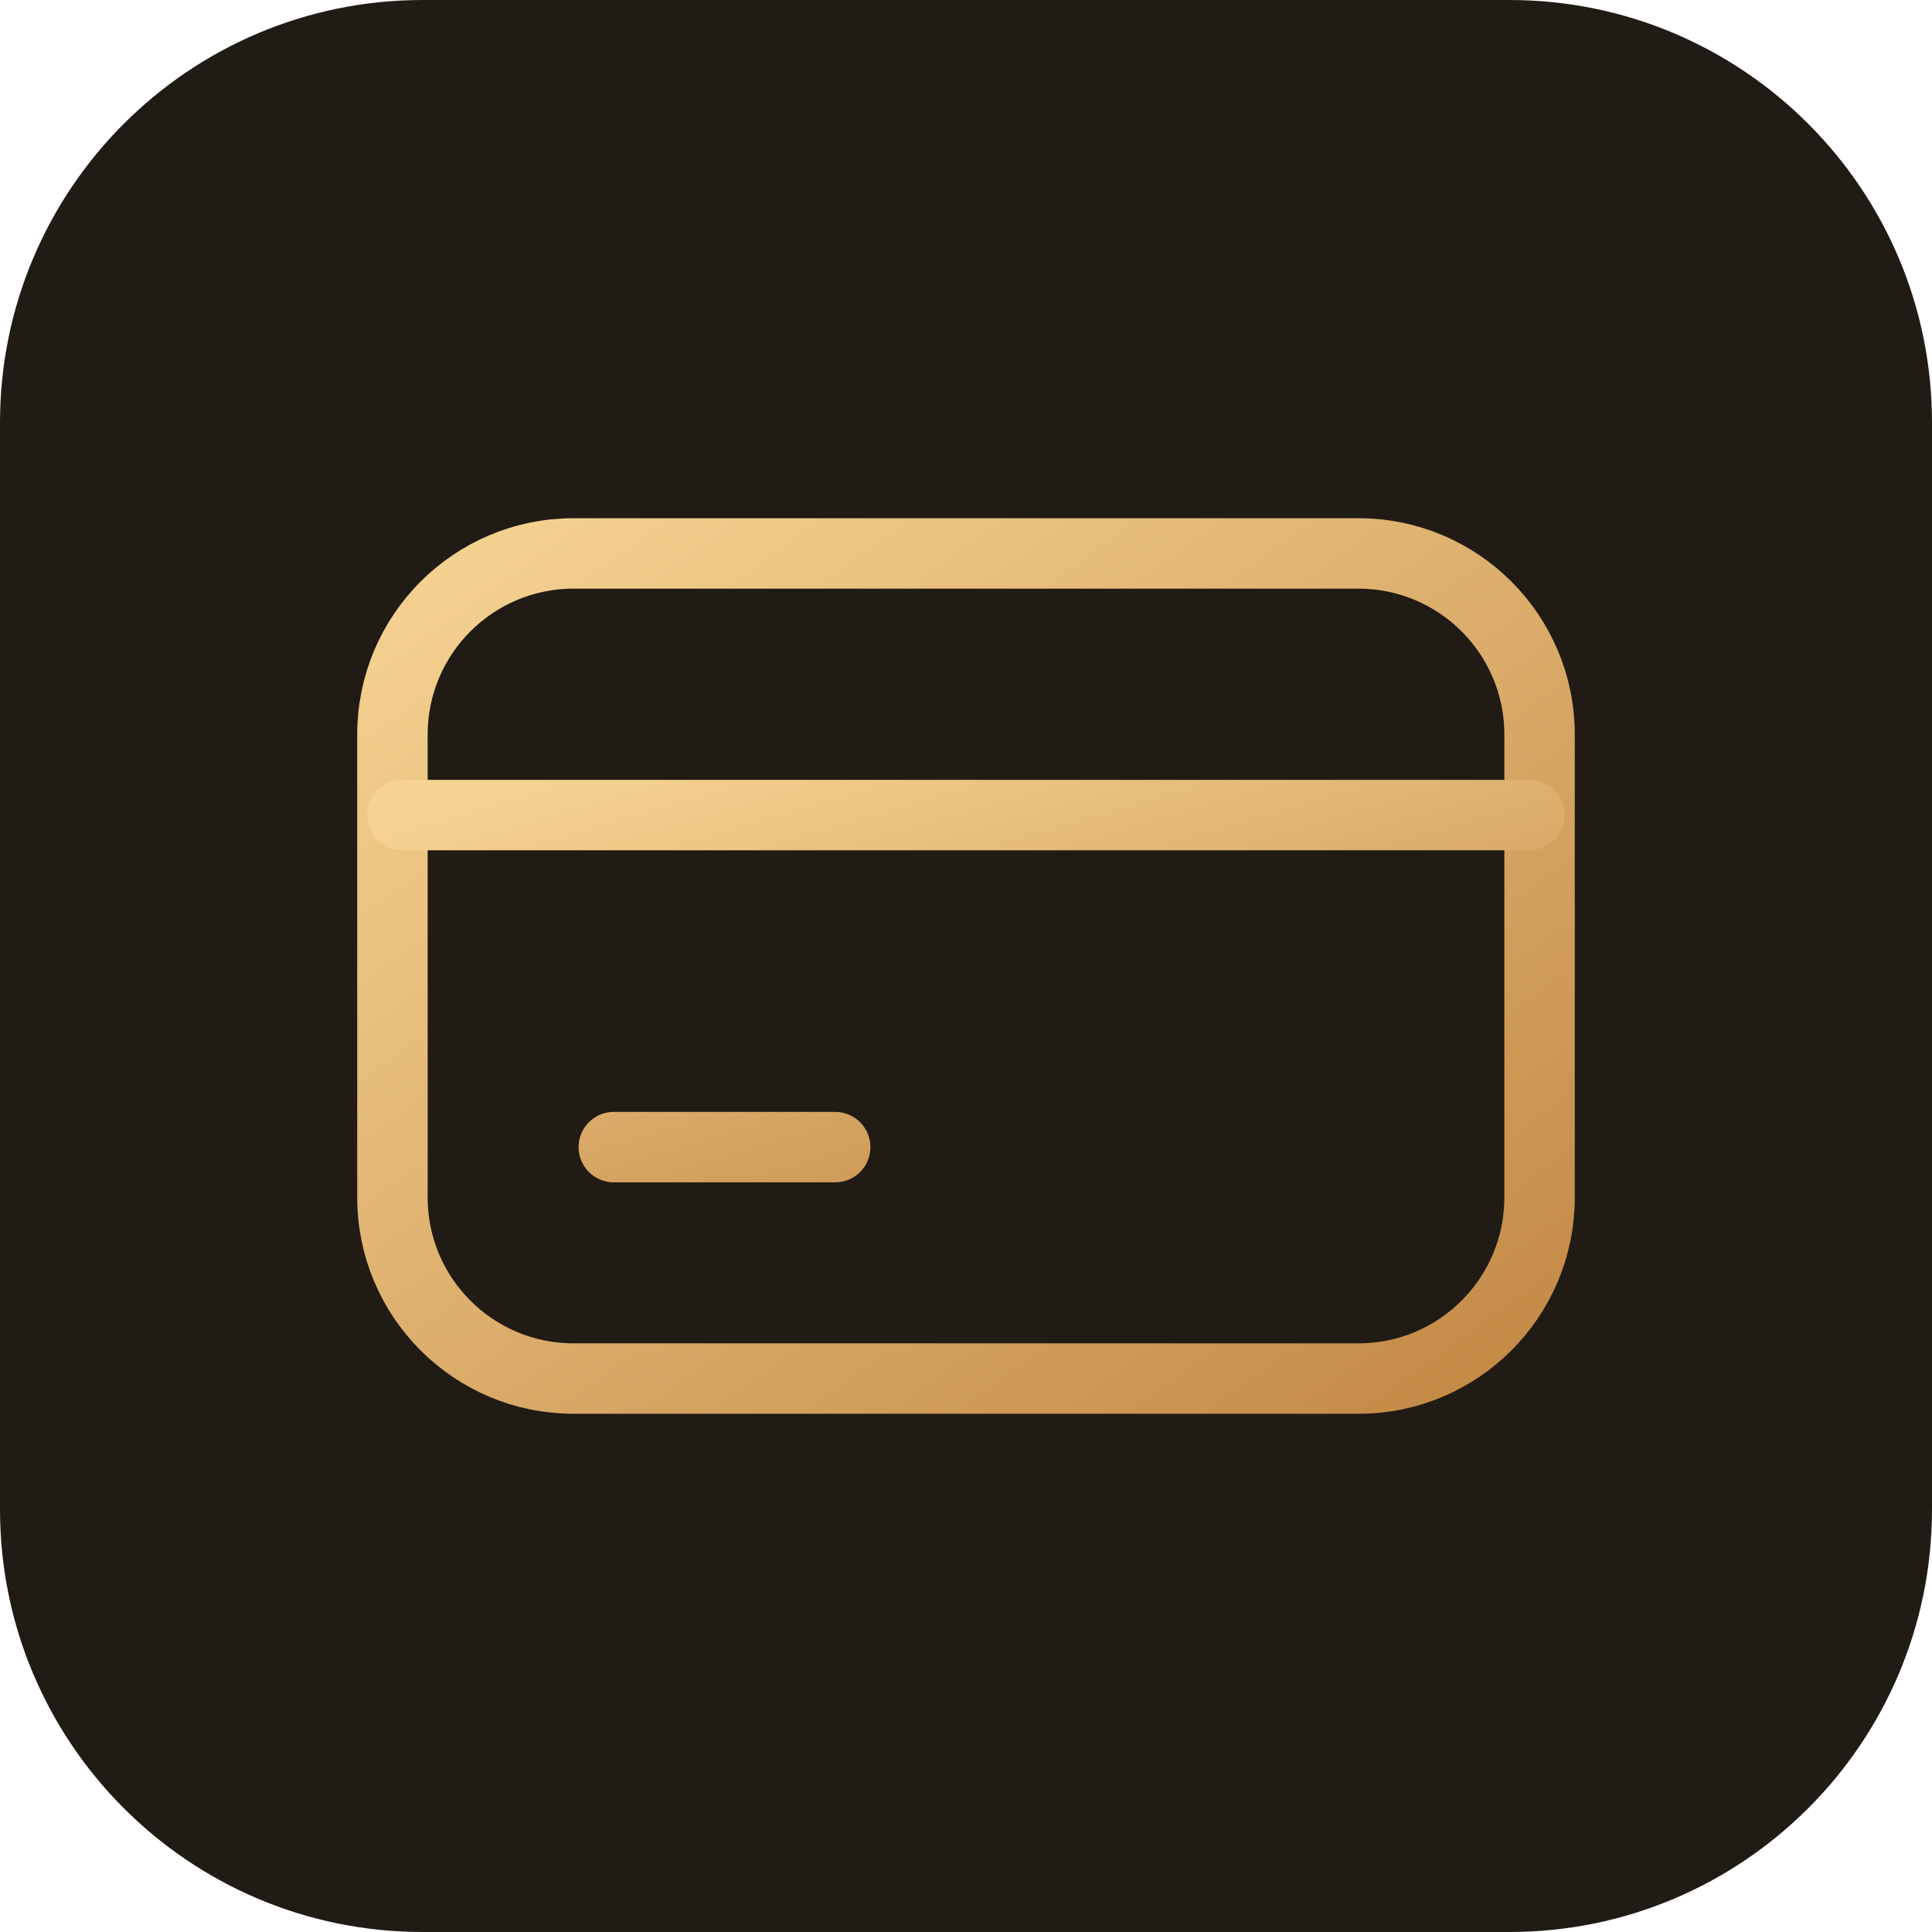
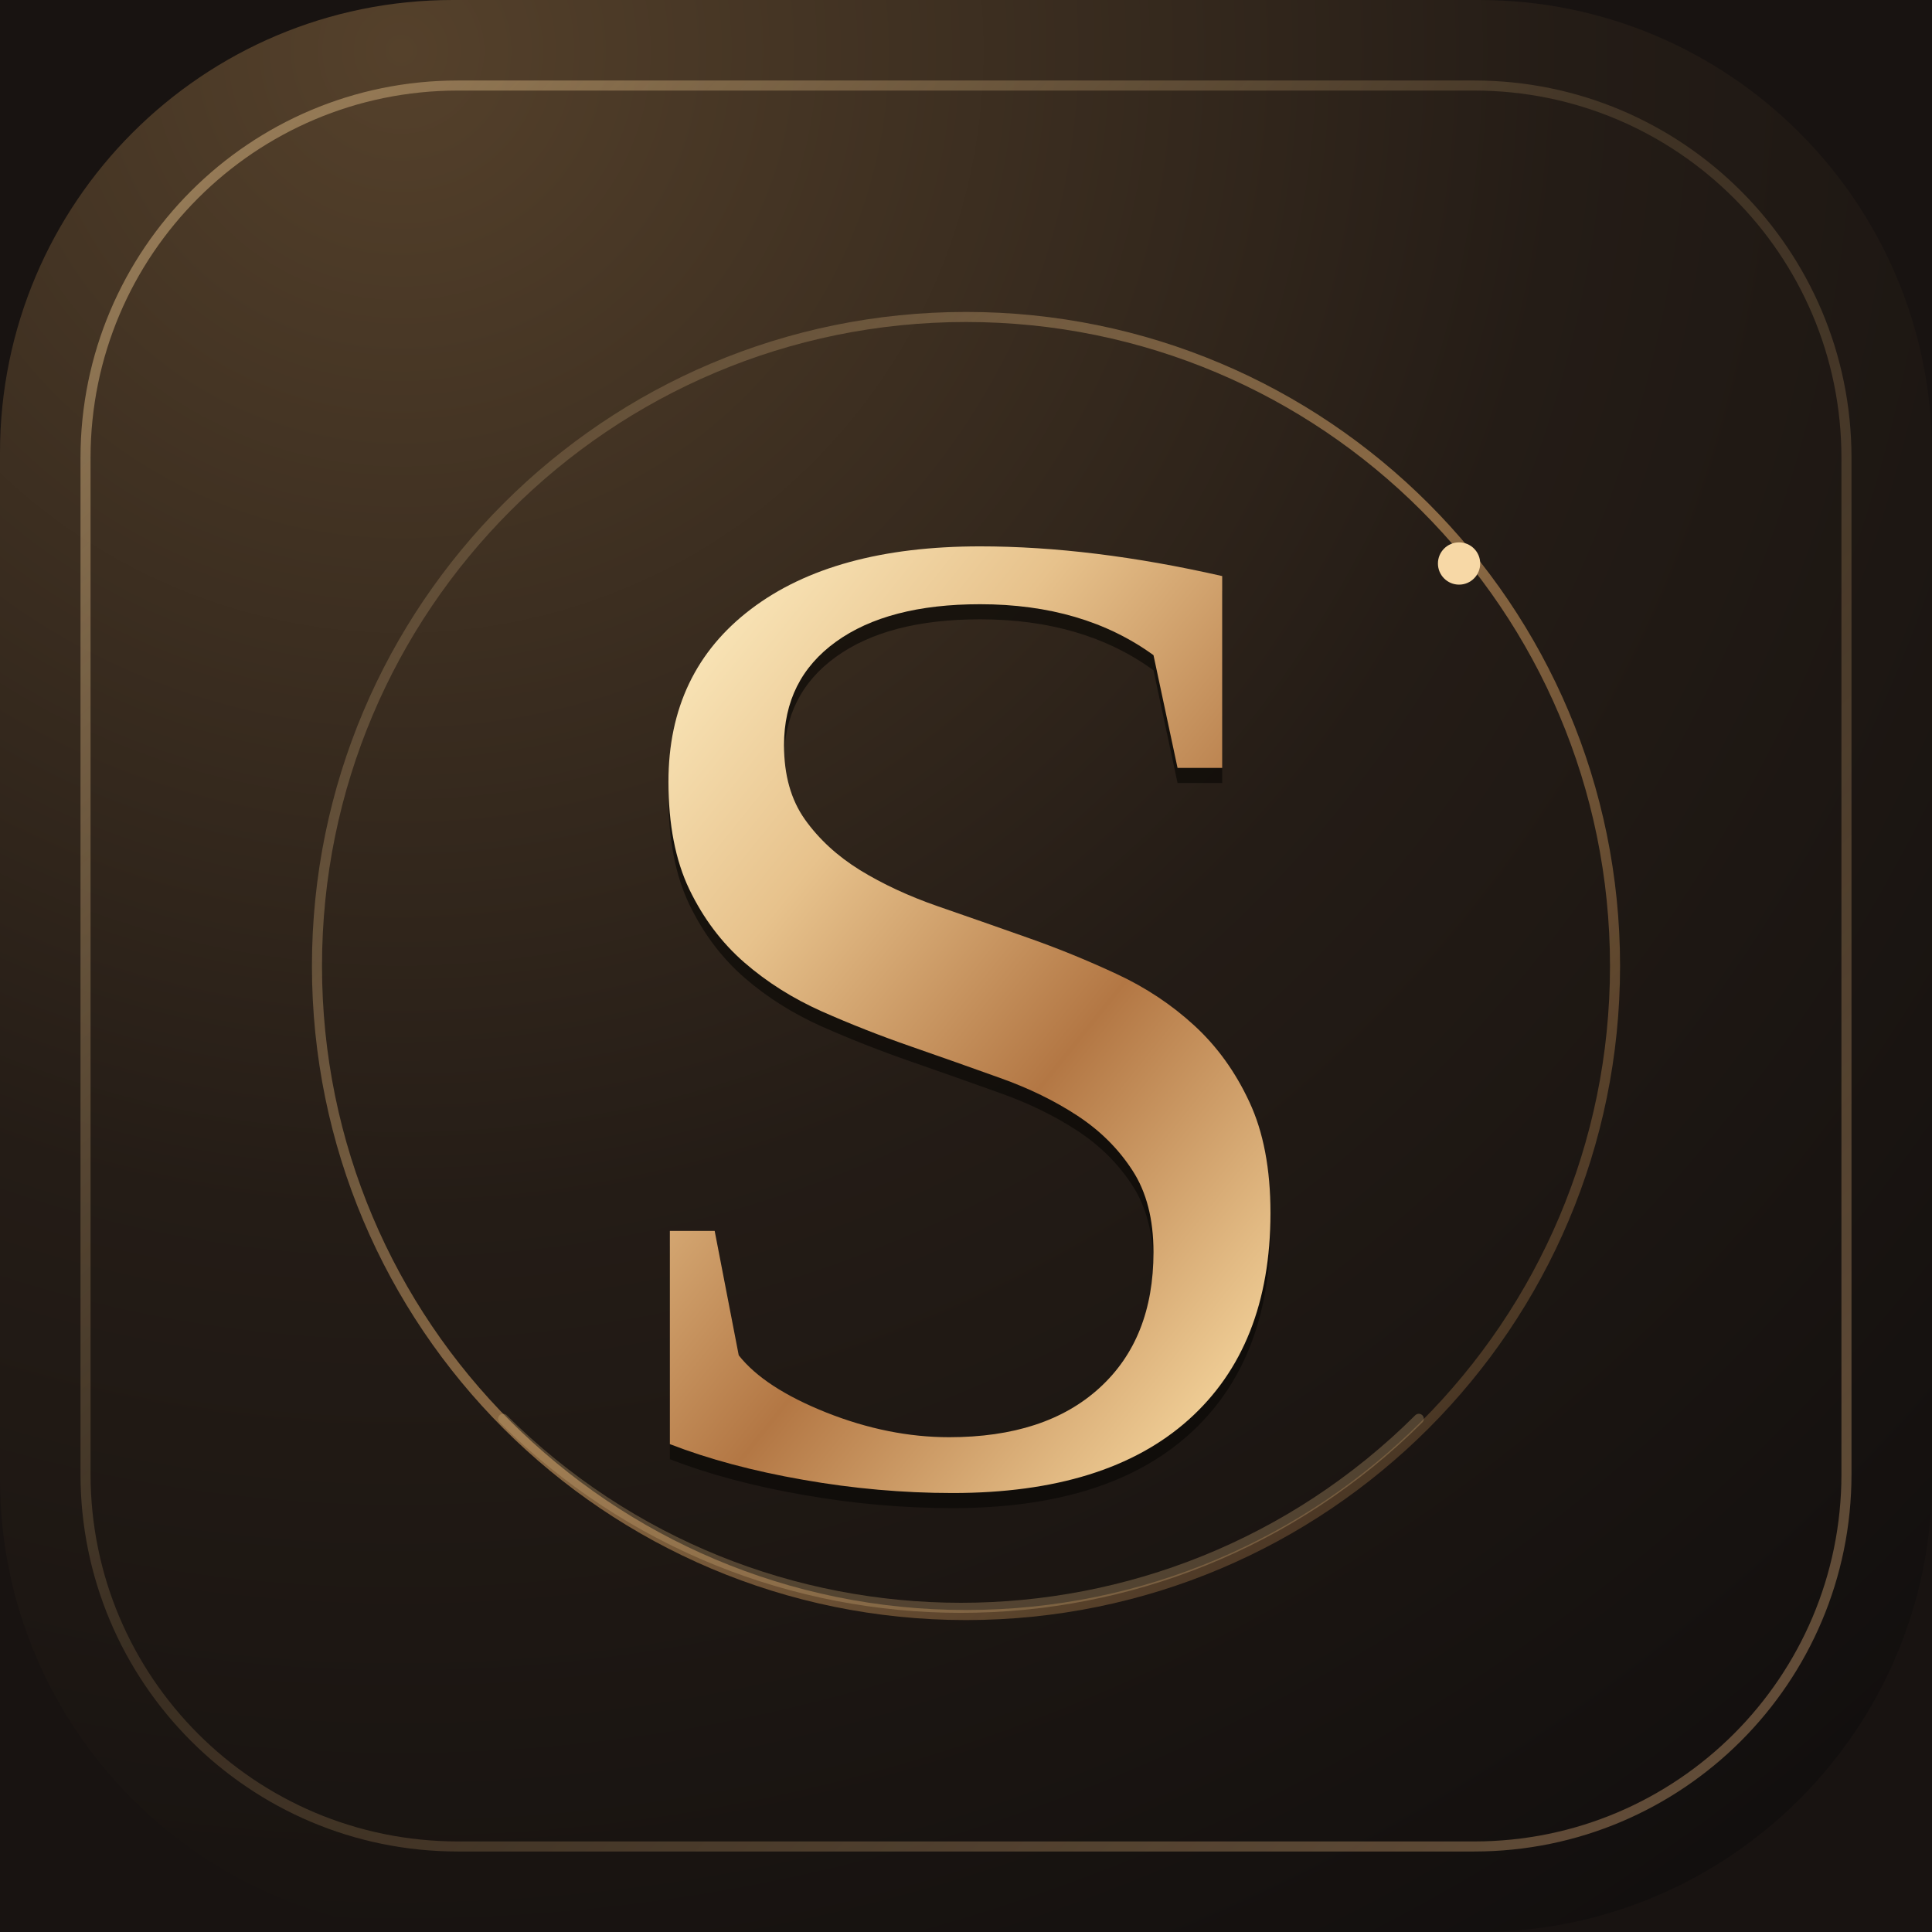
- <svg xmlns="http://www.w3.org/2000/svg" viewBox="0 0 192 192">
+ <svg xmlns="http://www.w3.org/2000/svg" viewBox="0 0 192 192" role="img" aria-labelledby="brand-title">
  <defs>
-     <linearGradient id="amber" x2="1" y2="1">
-       <stop stop-color="#f6d393" />
-       <stop offset="1" stop-color="#c38945" />
+     <radialGradient id="lacquer" cx=".21" cy=".03" r="1.15">
+       <stop stop-color="#55412b" />
+       <stop offset=".52" stop-color="#241c16" />
+       <stop offset="1" stop-color="#120f0e" />
+     </radialGradient>
+     <linearGradient id="edge" x1="0" y1="0" x2="1" y2="1">
+       <stop stop-color="#c8a778" stop-opacity=".68" />
+       <stop offset=".46" stop-color="#806746" stop-opacity=".3" />
+       <stop offset="1" stop-color="#d4a574" stop-opacity=".44" />
+     </linearGradient>
+     <linearGradient id="gold" x1="0" y1="0" x2=".8" y2="1">
+       <stop stop-color="#fff0c5" />
+       <stop offset=".32" stop-color="#e7c28c" />
+       <stop offset=".65" stop-color="#b37744" />
+       <stop offset="1" stop-color="#f0ce96" />
+     </linearGradient>
+     <linearGradient id="orbit" x1="0" y1="0" x2="1" y2="1">
+       <stop stop-color="#f5d5a2" stop-opacity=".05" />
+       <stop offset=".51" stop-color="#e4ac6b" stop-opacity=".55" />
+       <stop offset="1" stop-color="#d09356" stop-opacity=".13" />
    </linearGradient>
  </defs>
-   <rect width="192" height="192" rx="42" fill="#211b15" />
-   <rect x="39" y="55" width="114" height="82" rx="18" fill="none" stroke="url(#amber)" stroke-width="7" />
-   <path d="M40 81h112m-91 33h22" fill="none" stroke="url(#amber)" stroke-width="7" stroke-linecap="round" />
+   <path fill="#181311" d="M0 0h192v192H0z" />
+   <rect width="192" height="192" rx="45" fill="url(#lacquer)" />
+   <rect x="8.5" y="8.5" width="175" height="175" rx="37" fill="none" stroke="url(#edge)" />
+   <circle cx="96" cy="96" r="64.5" fill="none" stroke="url(#orbit)" />
+   <path fill="none" stroke="#d4ae79" stroke-opacity=".3" stroke-linecap="round" d="M50 141a64.5 64.5 0 0 0 91 0" />
+   <text x="96" y="147" text-anchor="middle" font-family="Georgia, 'Times New Roman', serif" font-size="140" font-weight="400" fill="#090705" opacity=".65" transform="translate(0 1.5)">S</text>
+   <text x="96" y="147" text-anchor="middle" font-family="Georgia, 'Times New Roman', serif" font-size="140" font-weight="400" fill="url(#gold)">S</text>
+   <circle cx="145" cy="56" r="2.1" fill="#f7d8a6" />
</svg>
